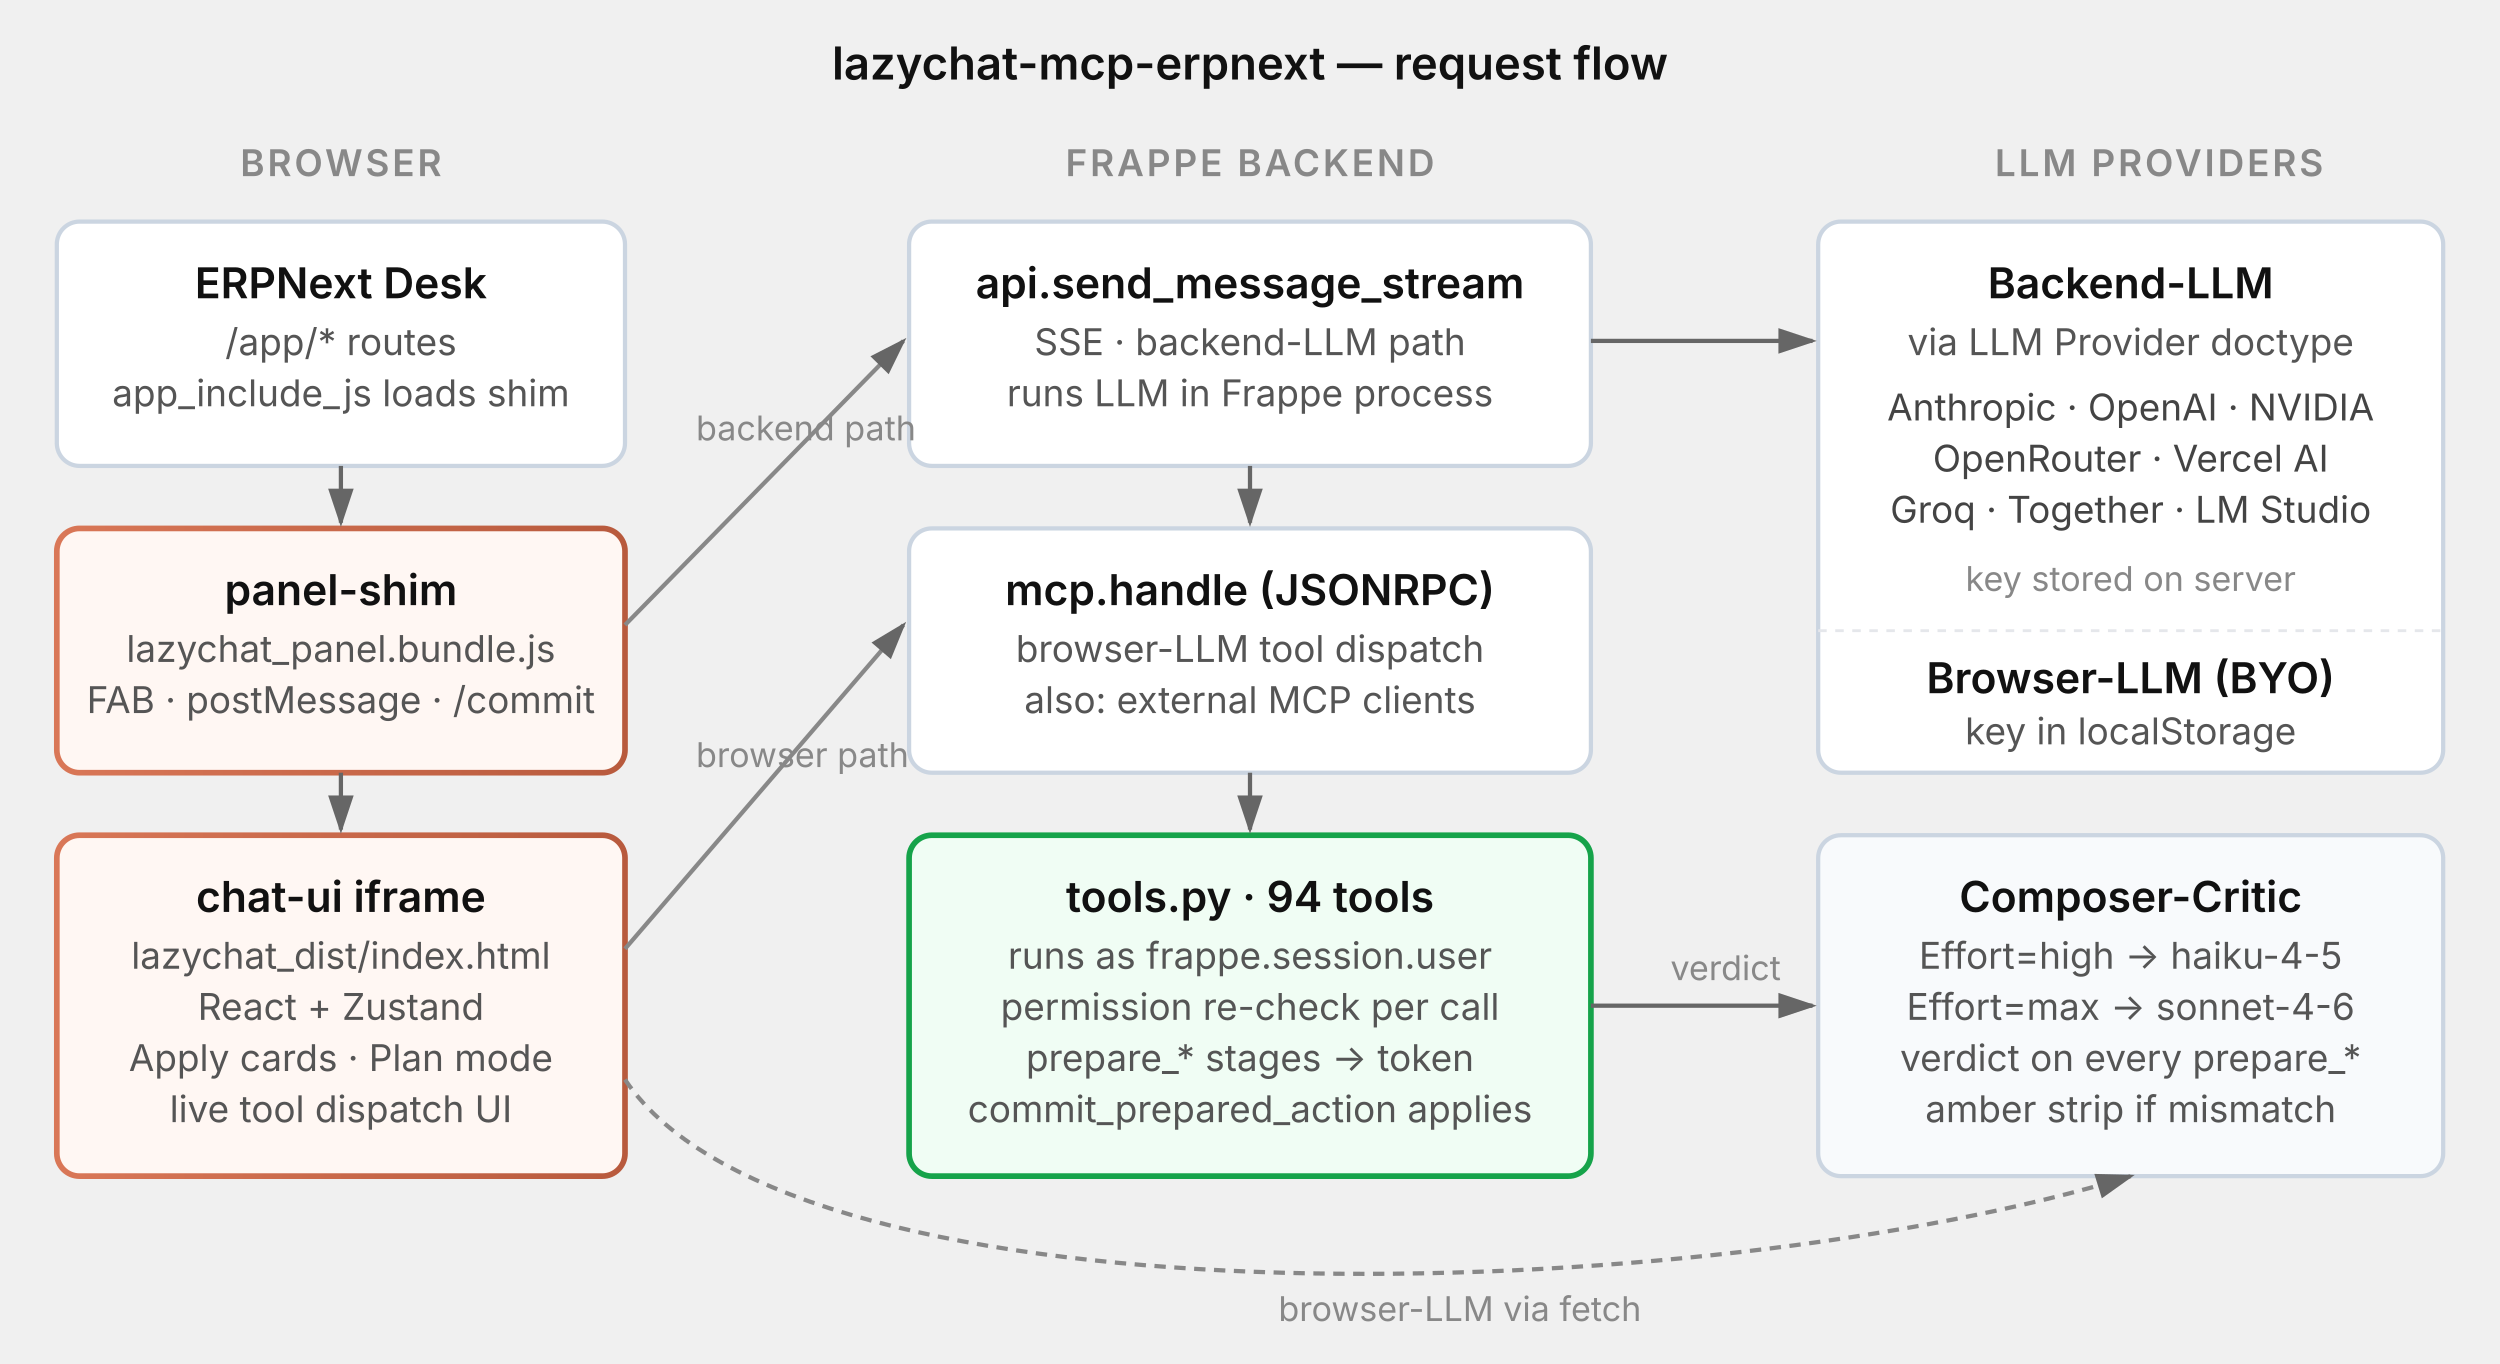
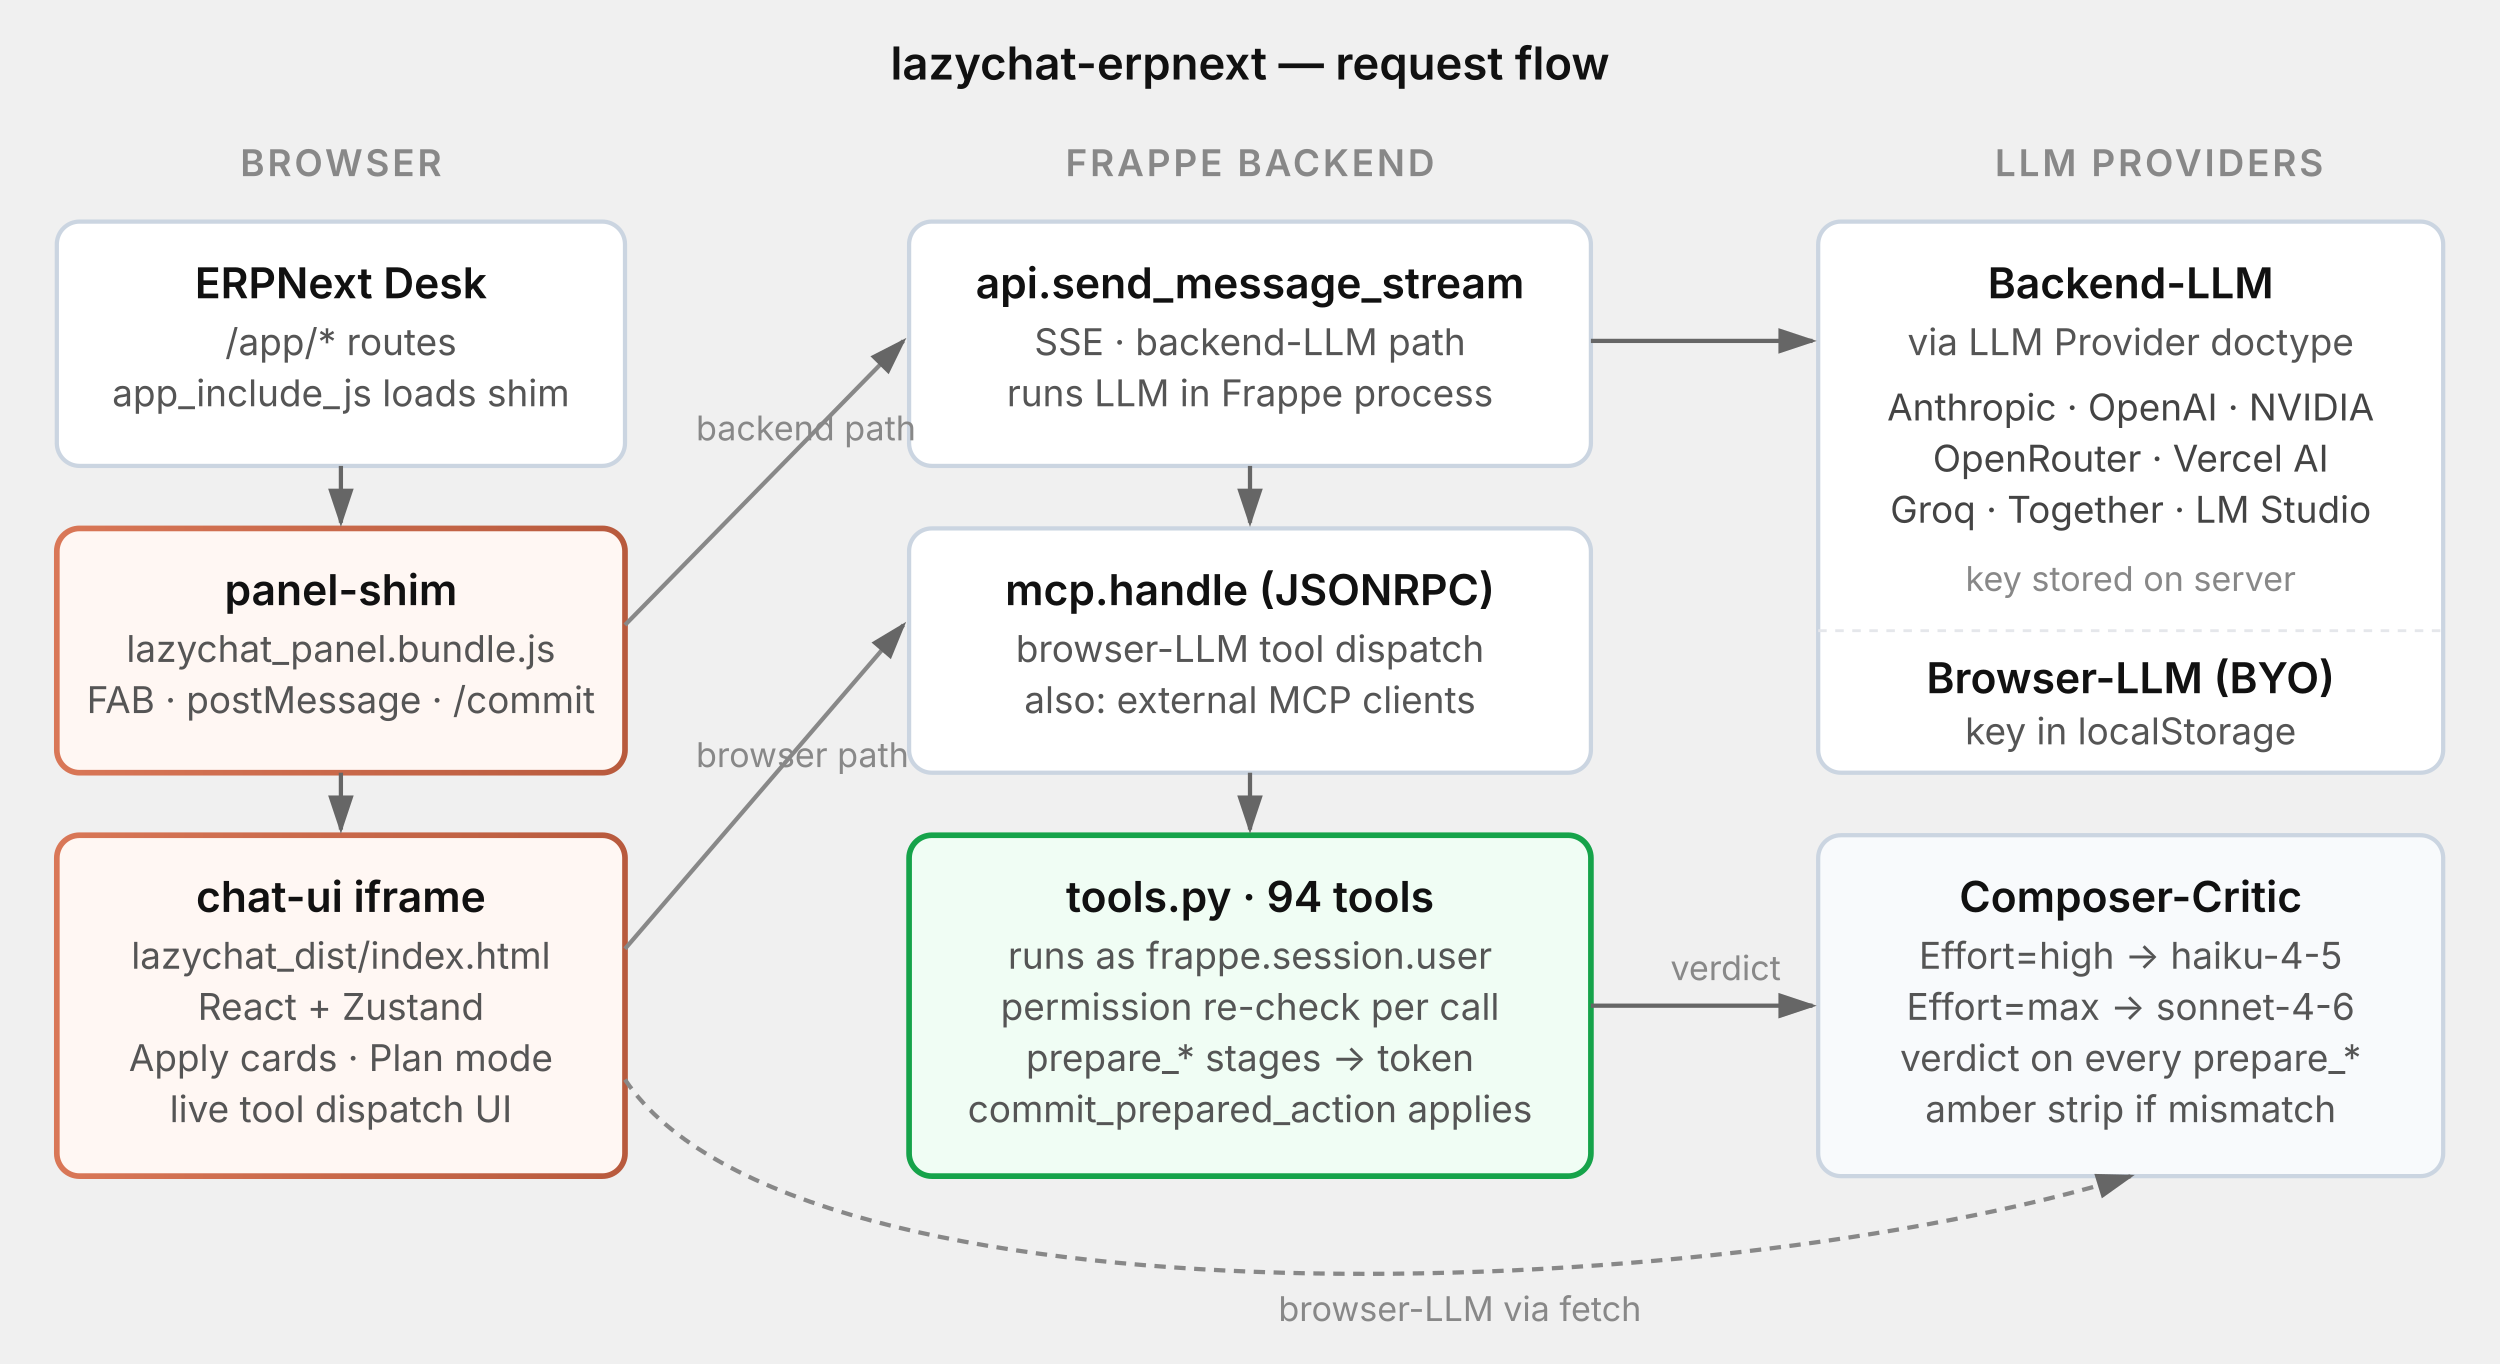
<svg xmlns="http://www.w3.org/2000/svg" viewBox="0 0 880 480" width="880" height="480" font-family="ui-sans-serif, system-ui, -apple-system, sans-serif" font-size="15">
  <defs>
    <marker id="arrow" markerWidth="10" markerHeight="10" refX="8" refY="3" orient="auto">
      <path d="M0,0 L0,6 L9,3 z" fill="#666" />
    </marker>
    <linearGradient id="brand" x1="0" y1="0" x2="1" y2="0">
      <stop offset="0%" stop-color="#d97757" />
      <stop offset="100%" stop-color="#b85a3d" />
    </linearGradient>
  </defs>
-   <text x="440" y="28" text-anchor="middle" font-size="16" font-weight="600" fill="#111">lazychat-mcp-erpnext — request flow</text>
+   <text x="440" y="28" text-anchor="middle" font-size="16" font-weight="600" fill="#111">lazychat-erpnext — request flow</text>
  <text x="120" y="62" text-anchor="middle" font-size="13" fill="#888" font-weight="600" letter-spacing="1">BROWSER</text>
  <rect x="20" y="78" width="200" height="86" rx="8" fill="#fff" stroke="#cbd5e1" stroke-width="1.5" />
  <text x="120" y="105" text-anchor="middle" font-weight="600" fill="#111">ERPNext Desk</text>
  <text x="120" y="125" text-anchor="middle" fill="#555" font-size="13">/app/* routes</text>
  <text x="120" y="143" text-anchor="middle" fill="#555" font-size="13">app_include_js loads shim</text>
  <rect x="20" y="186" width="200" height="86" rx="8" fill="#fff7f3" stroke="url(#brand)" stroke-width="2" />
  <text x="120" y="213" text-anchor="middle" font-weight="600" fill="#111">panel-shim</text>
  <text x="120" y="233" text-anchor="middle" fill="#555" font-size="13">lazychat_panel.bundle.js</text>
  <text x="120" y="251" text-anchor="middle" fill="#555" font-size="13">FAB · postMessage · /commit</text>
  <rect x="20" y="294" width="200" height="120" rx="8" fill="#fff7f3" stroke="url(#brand)" stroke-width="2" />
  <text x="120" y="321" text-anchor="middle" font-weight="600" fill="#111">chat-ui iframe</text>
  <text x="120" y="341" text-anchor="middle" fill="#555" font-size="13">lazychat_dist/index.html</text>
  <text x="120" y="359" text-anchor="middle" fill="#555" font-size="13">React + Zustand</text>
  <text x="120" y="377" text-anchor="middle" fill="#555" font-size="13">Apply cards · Plan mode</text>
  <text x="120" y="395" text-anchor="middle" fill="#555" font-size="13">live tool dispatch UI</text>
  <text x="440" y="62" text-anchor="middle" font-size="13" fill="#888" font-weight="600" letter-spacing="1">FRAPPE BACKEND</text>
  <rect x="320" y="78" width="240" height="86" rx="8" fill="#fff" stroke="#cbd5e1" stroke-width="1.5" />
  <text x="440" y="105" text-anchor="middle" font-weight="600" fill="#111">api.send_message_stream</text>
  <text x="440" y="125" text-anchor="middle" fill="#555" font-size="13">SSE · backend-LLM path</text>
  <text x="440" y="143" text-anchor="middle" fill="#555" font-size="13">runs LLM in Frappe process</text>
  <rect x="320" y="186" width="240" height="86" rx="8" fill="#fff" stroke="#cbd5e1" stroke-width="1.5" />
  <text x="440" y="213" text-anchor="middle" font-weight="600" fill="#111">mcp.handle (JSONRPC)</text>
  <text x="440" y="233" text-anchor="middle" fill="#555" font-size="13">browser-LLM tool dispatch</text>
  <text x="440" y="251" text-anchor="middle" fill="#555" font-size="13">also: external MCP clients</text>
  <rect x="320" y="294" width="240" height="120" rx="8" fill="#f0fdf4" stroke="#16a34a" stroke-width="2" />
  <text x="440" y="321" text-anchor="middle" font-weight="600" fill="#111">tools.py · 94 tools</text>
  <text x="440" y="341" text-anchor="middle" fill="#555" font-size="13">runs as frappe.session.user</text>
  <text x="440" y="359" text-anchor="middle" fill="#555" font-size="13">permission re-check per call</text>
  <text x="440" y="377" text-anchor="middle" fill="#555" font-size="13">prepare_* stages → token</text>
  <text x="440" y="395" text-anchor="middle" fill="#555" font-size="13">commit_prepared_action applies</text>
  <text x="760" y="62" text-anchor="middle" font-size="13" fill="#888" font-weight="600" letter-spacing="1">LLM PROVIDERS</text>
  <rect x="640" y="78" width="220" height="194" rx="8" fill="#fff" stroke="#cbd5e1" stroke-width="1.5" />
  <text x="750" y="105" text-anchor="middle" font-weight="600" fill="#111">Backend-LLM</text>
  <text x="750" y="125" text-anchor="middle" fill="#555" font-size="13">via LLM Provider doctype</text>
  <text x="750" y="148" text-anchor="middle" fill="#444" font-size="13">Anthropic · OpenAI · NVIDIA</text>
  <text x="750" y="166" text-anchor="middle" fill="#444" font-size="13">OpenRouter · Vercel AI</text>
  <text x="750" y="184" text-anchor="middle" fill="#444" font-size="13">Groq · Together · LM Studio</text>
  <text x="750" y="208" text-anchor="middle" fill="#888" font-size="12">key stored on server</text>
  <line x1="640" y1="222" x2="860" y2="222" stroke="#e5e7eb" stroke-dasharray="3 3" />
  <text x="750" y="244" text-anchor="middle" font-weight="600" fill="#111">Browser-LLM (BYO)</text>
  <text x="750" y="262" text-anchor="middle" fill="#555" font-size="13">key in localStorage</text>
  <rect x="640" y="294" width="220" height="120" rx="8" fill="#f8fafc" stroke="#cbd5e1" stroke-width="1.5" />
  <text x="750" y="321" text-anchor="middle" font-weight="600" fill="#111">Composer-Critic</text>
  <text x="750" y="341" text-anchor="middle" fill="#555" font-size="13">Effort=high → haiku-4-5</text>
  <text x="750" y="359" text-anchor="middle" fill="#555" font-size="13">Effort=max → sonnet-4-6</text>
  <text x="750" y="377" text-anchor="middle" fill="#555" font-size="13">verdict on every prepare_*</text>
  <text x="750" y="395" text-anchor="middle" fill="#555" font-size="13">amber strip if mismatch</text>
  <line x1="120" y1="164" x2="120" y2="184" stroke="#666" stroke-width="1.5" marker-end="url(#arrow)" />
  <line x1="120" y1="272" x2="120" y2="292" stroke="#666" stroke-width="1.5" marker-end="url(#arrow)" />
  <line x1="220" y1="334" x2="318" y2="220" stroke="#888" stroke-width="1.5" marker-end="url(#arrow)" />
  <text x="245" y="270" font-size="12" fill="#888">browser path</text>
  <line x1="220" y1="220" x2="318" y2="120" stroke="#888" stroke-width="1.5" marker-end="url(#arrow)" />
  <text x="245" y="155" font-size="12" fill="#888">backend path</text>
  <line x1="440" y1="164" x2="440" y2="184" stroke="#666" stroke-width="1.5" marker-end="url(#arrow)" />
  <line x1="440" y1="272" x2="440" y2="292" stroke="#666" stroke-width="1.5" marker-end="url(#arrow)" />
  <line x1="560" y1="120" x2="638" y2="120" stroke="#666" stroke-width="1.5" marker-end="url(#arrow)" />
  <path d="M 220 380 C 280 470, 600 460, 750 414" stroke="#888" stroke-width="1.5" fill="none" stroke-dasharray="4 3" marker-end="url(#arrow)" />
  <text x="450" y="465" font-size="12" fill="#888">browser-LLM via fetch</text>
  <line x1="560" y1="354" x2="638" y2="354" stroke="#666" stroke-width="1.5" marker-end="url(#arrow)" />
  <text x="588" y="345" font-size="12" fill="#888">verdict</text>
</svg>
